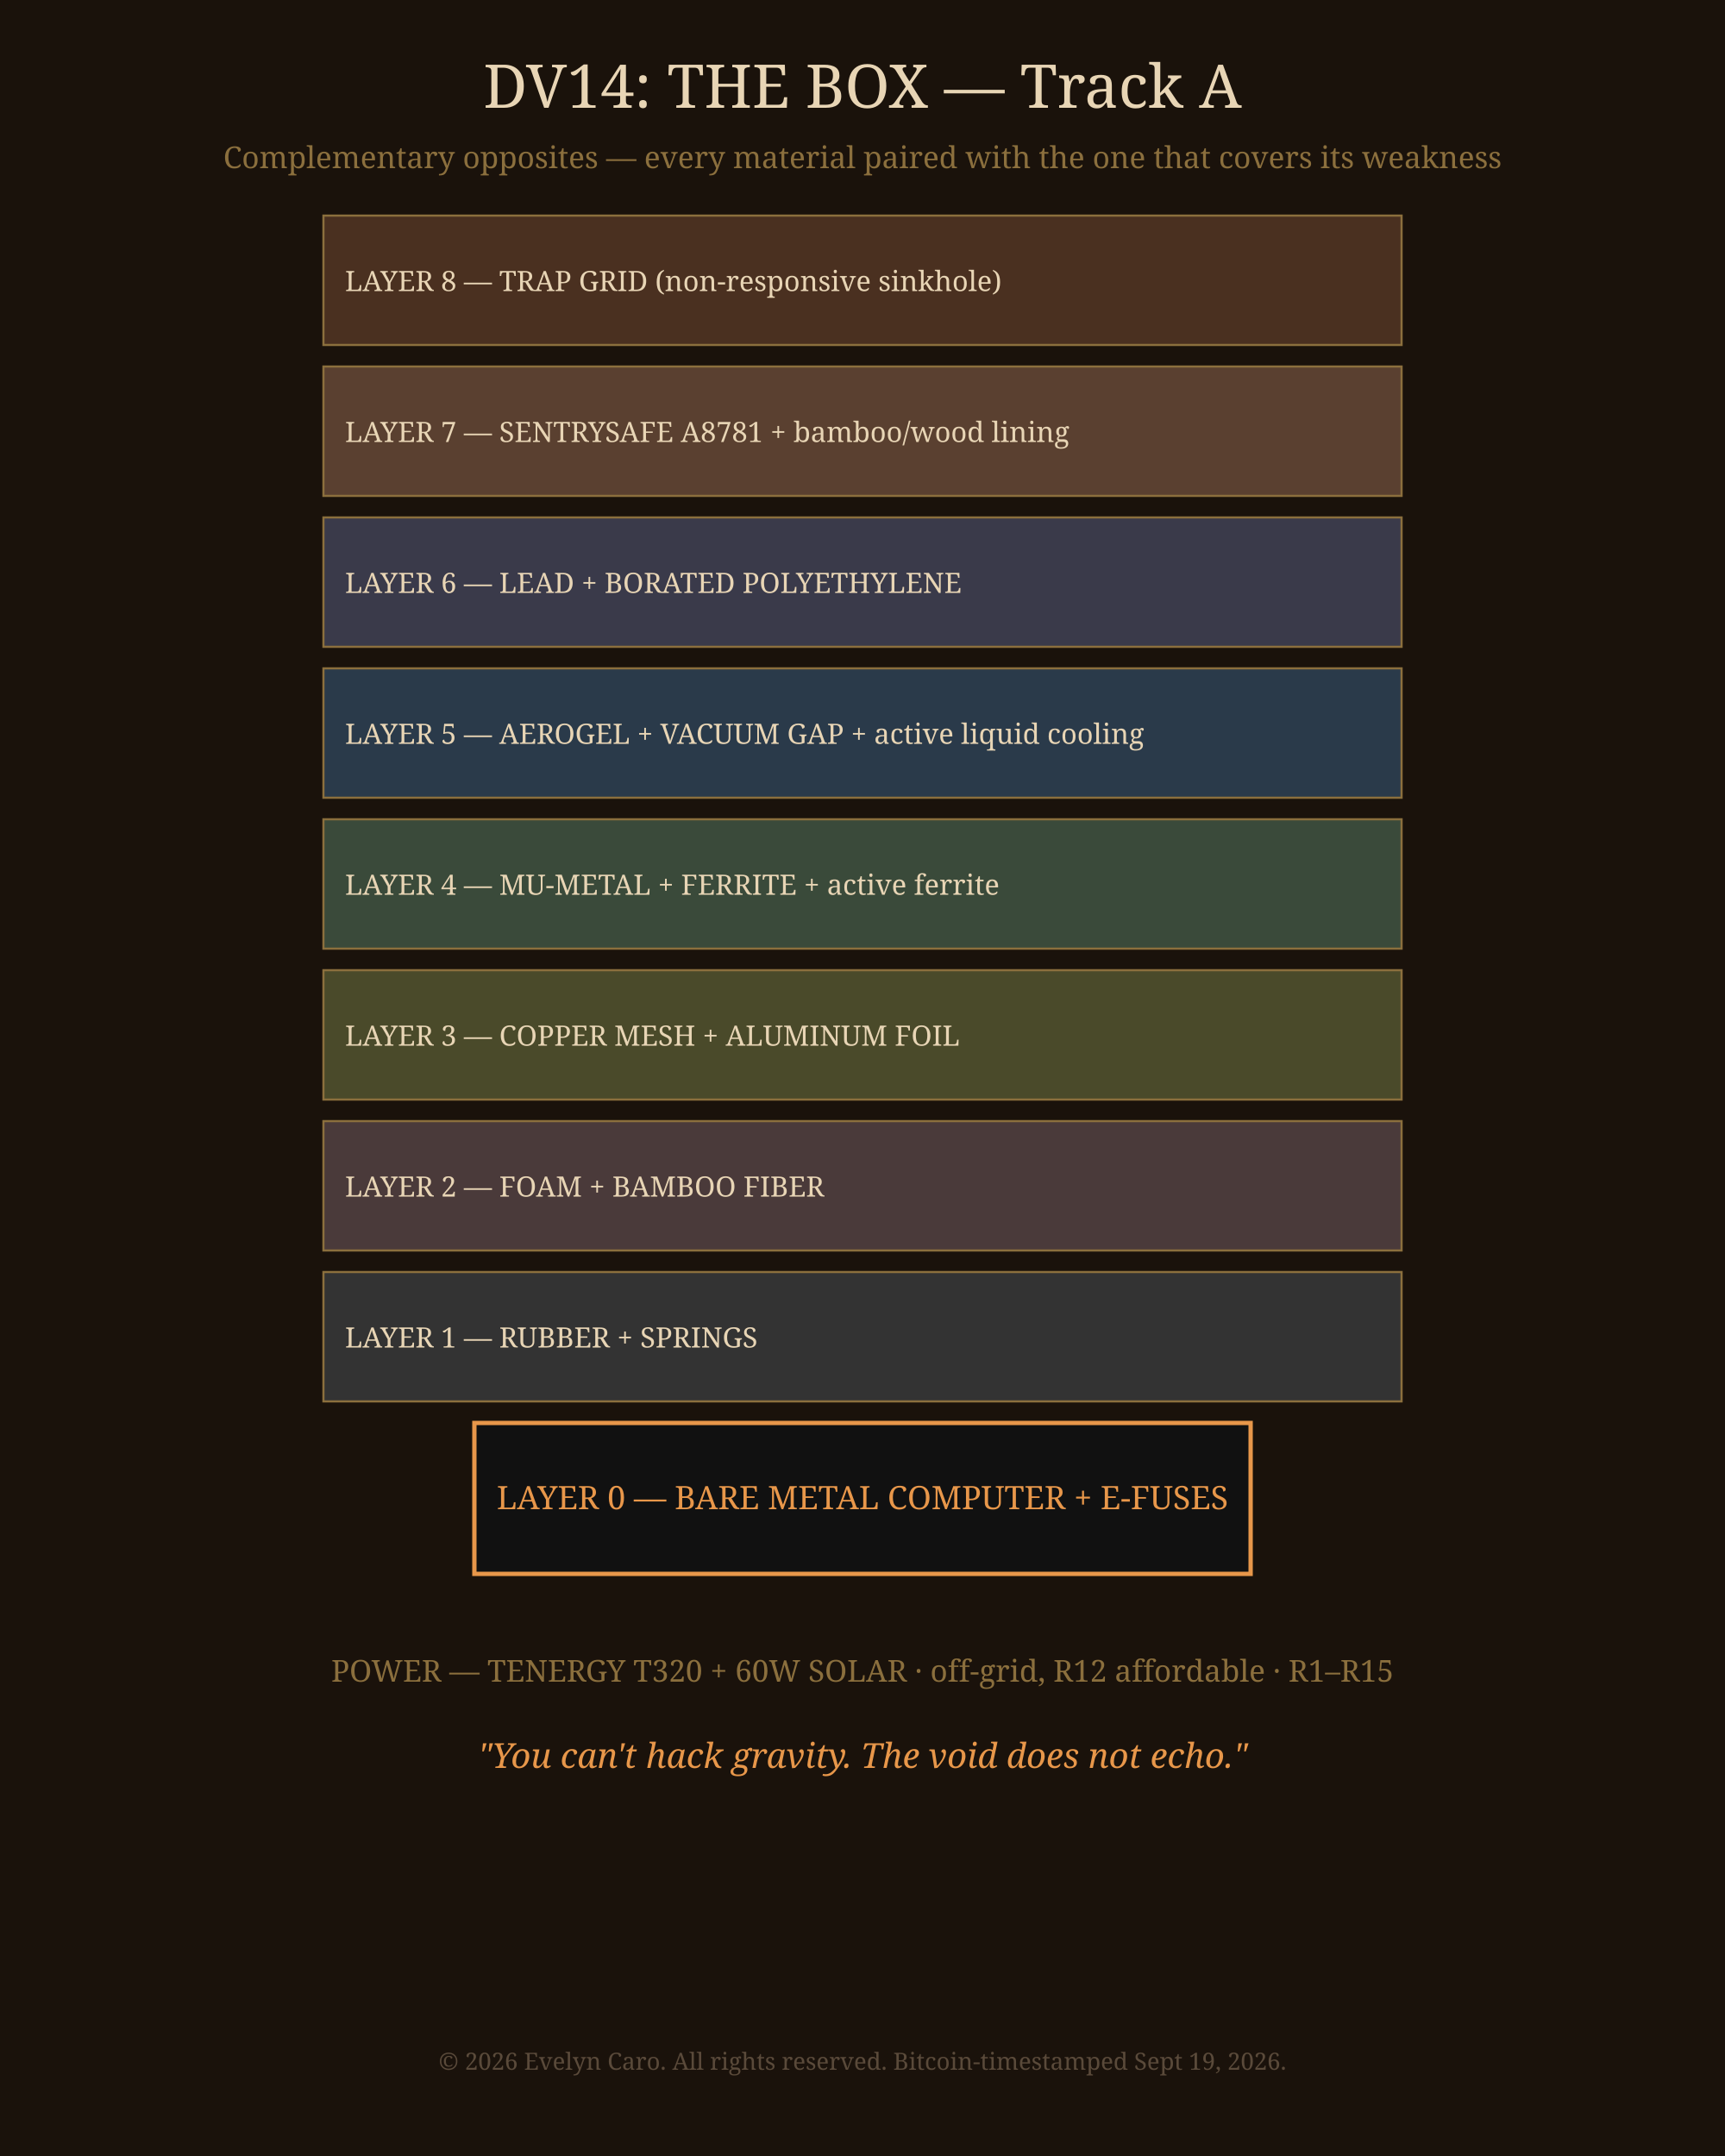
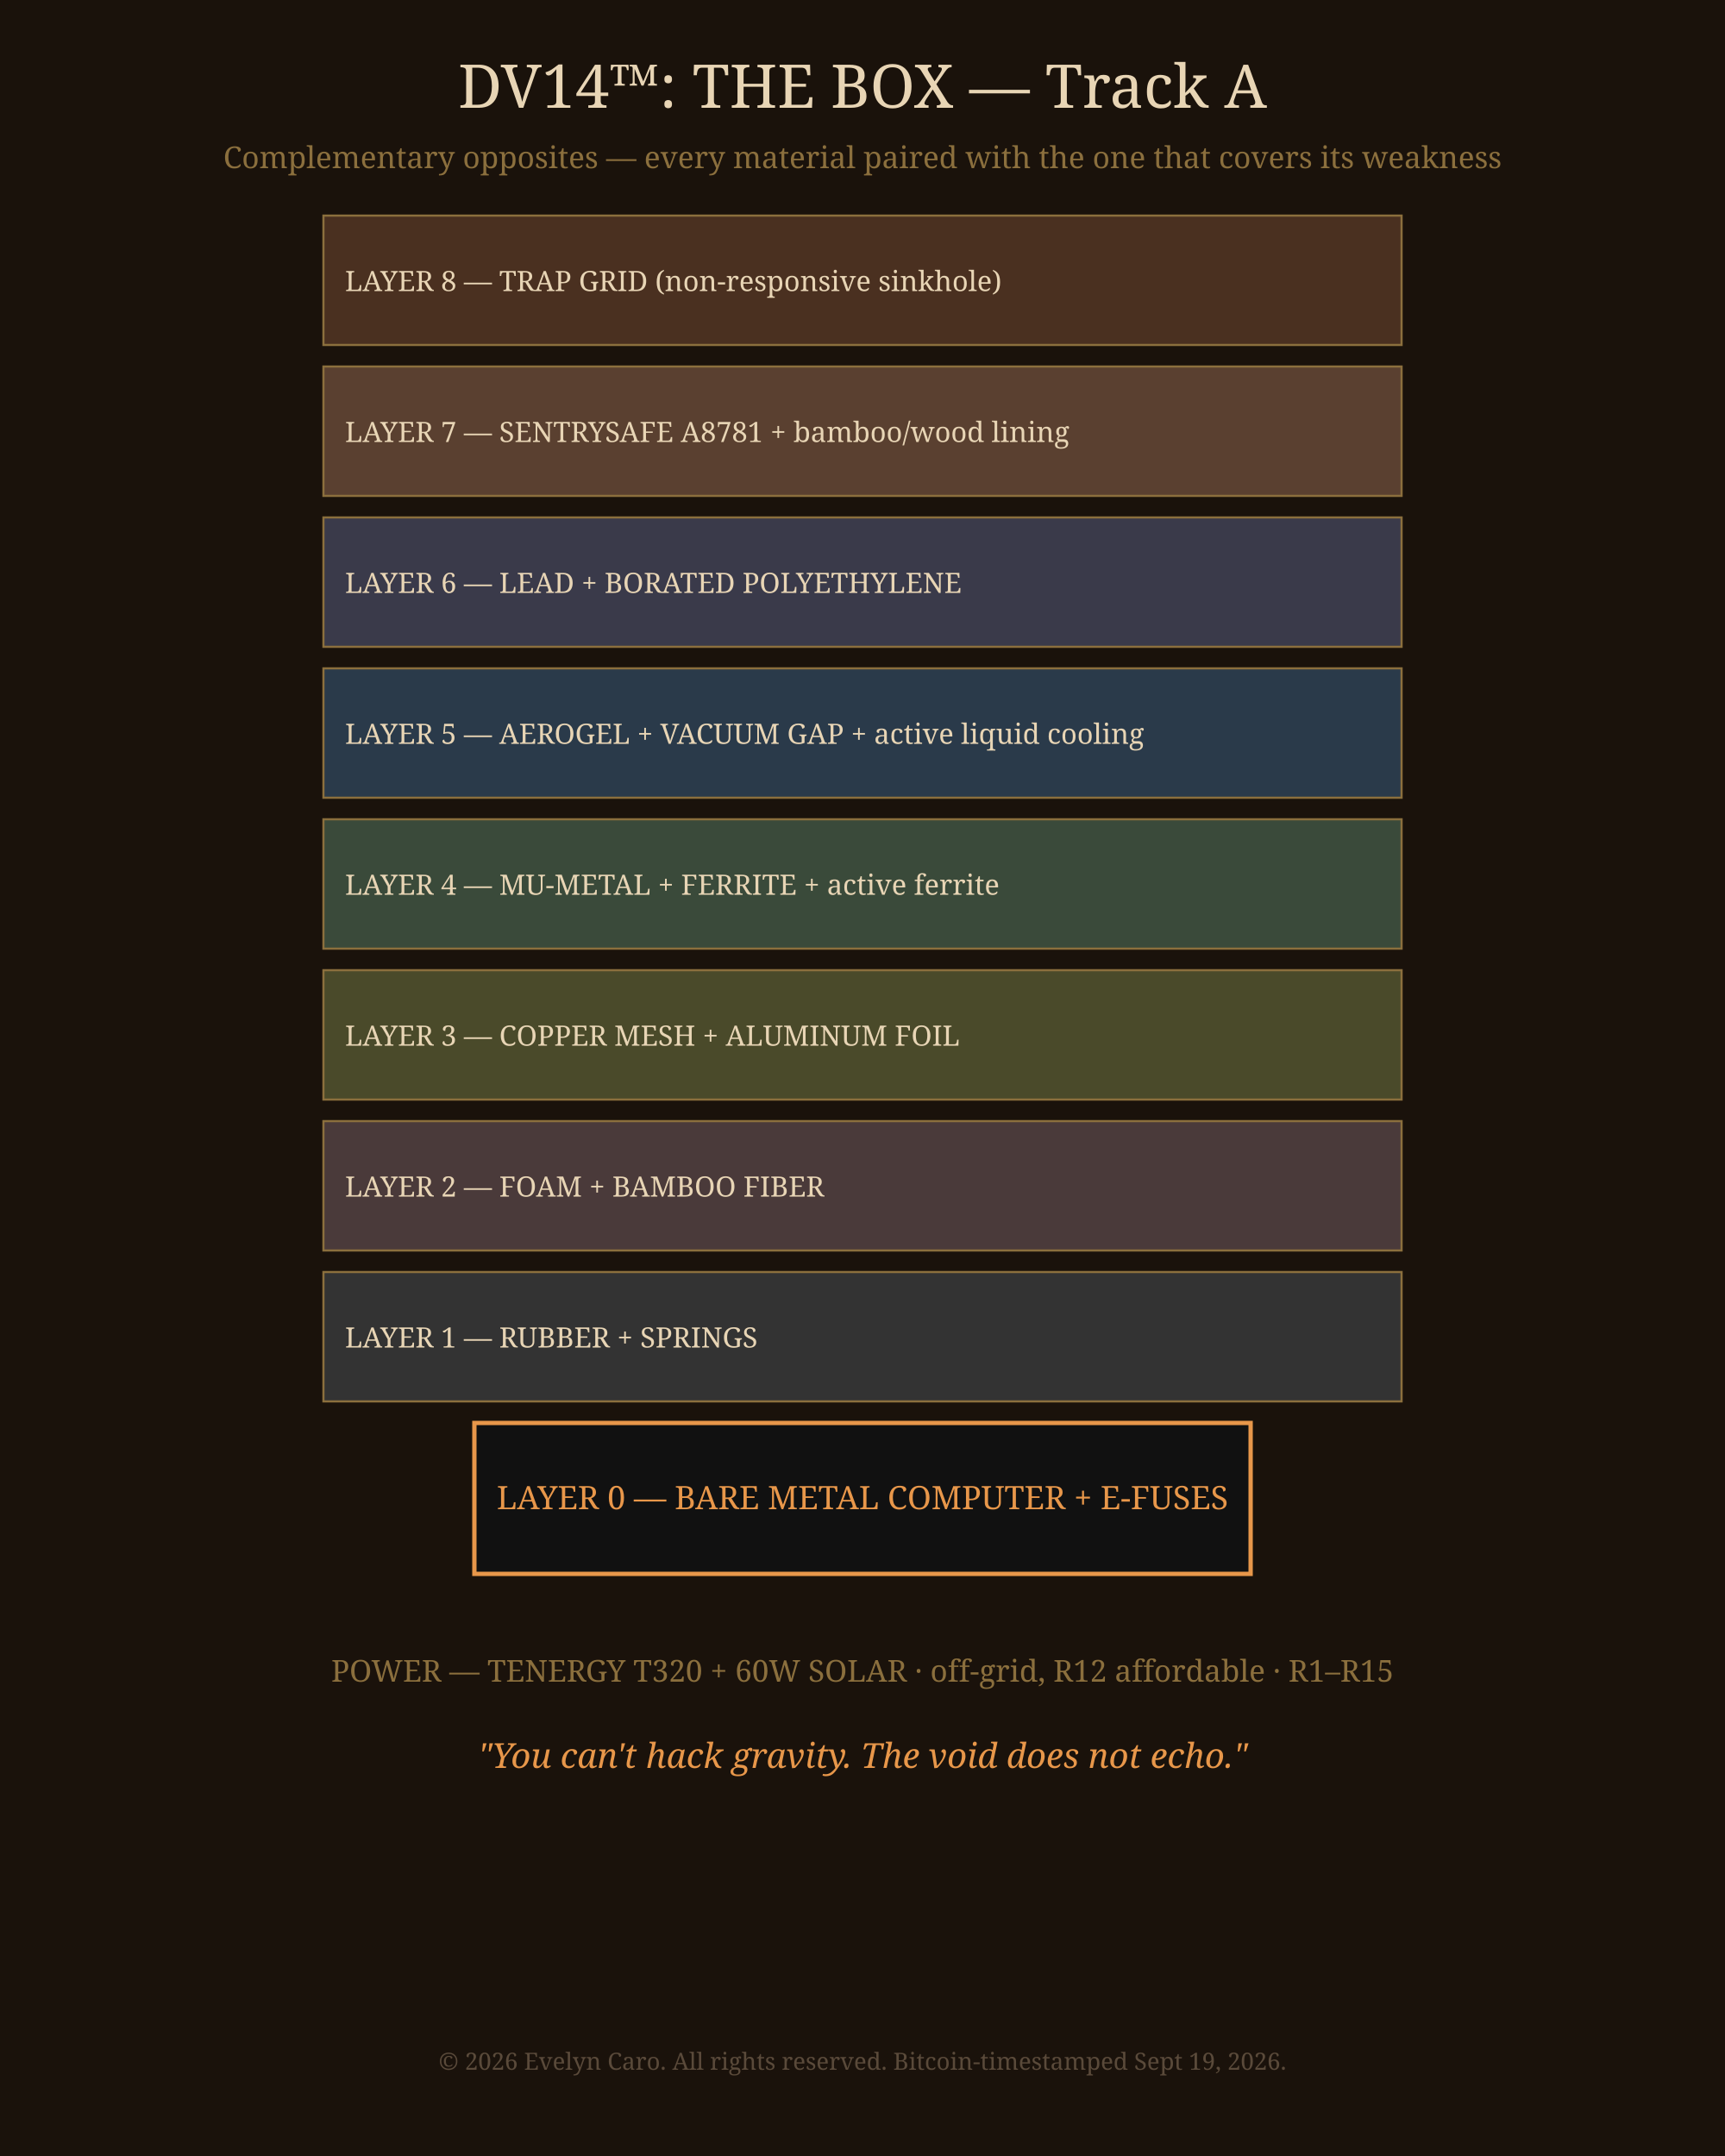
<svg xmlns="http://www.w3.org/2000/svg" viewBox="0 0 800 1000" font-family="Georgia, serif">
  <rect width="800" height="1000" fill="#1a120b" />
-   <text x="400" y="50" fill="#e8d5b5" font-size="28" text-anchor="middle">DV14: THE BOX — Track A</text>
+   <text x="400" y="50" fill="#e8d5b5" font-size="28" text-anchor="middle">DV14™: THE BOX — Track A</text>
  <text x="400" y="78" fill="#8b6f3d" font-size="14" text-anchor="middle">Complementary opposites — every material paired with the one that covers its weakness</text>
  <g font-size="13" fill="#e8d5b5">
    <rect x="150" y="100" width="500" height="60" fill="#4a3020" stroke="#8b6f3d" />
    <text x="160" y="135">LAYER 8 — TRAP GRID (non-responsive sinkhole)</text>
    <rect x="150" y="170" width="500" height="60" fill="#5a4030" stroke="#8b6f3d" />
    <text x="160" y="205">LAYER 7 — SENTRYSAFE A8781 + bamboo/wood lining</text>
    <rect x="150" y="240" width="500" height="60" fill="#3a3a4a" stroke="#8b6f3d" />
    <text x="160" y="275">LAYER 6 — LEAD + BORATED POLYETHYLENE</text>
    <rect x="150" y="310" width="500" height="60" fill="#2a3a4a" stroke="#8b6f3d" />
    <text x="160" y="345">LAYER 5 — AEROGEL + VACUUM GAP + active liquid cooling</text>
    <rect x="150" y="380" width="500" height="60" fill="#3a4a3a" stroke="#8b6f3d" />
    <text x="160" y="415">LAYER 4 — MU-METAL + FERRITE + active ferrite</text>
    <rect x="150" y="450" width="500" height="60" fill="#4a4a2a" stroke="#8b6f3d" />
    <text x="160" y="485">LAYER 3 — COPPER MESH + ALUMINUM FOIL</text>
    <rect x="150" y="520" width="500" height="60" fill="#4a3a3a" stroke="#8b6f3d" />
    <text x="160" y="555">LAYER 2 — FOAM + BAMBOO FIBER</text>
    <rect x="150" y="590" width="500" height="60" fill="#333" stroke="#8b6f3d" />
    <text x="160" y="625">LAYER 1 — RUBBER + SPRINGS</text>
    <rect x="220" y="660" width="360" height="70" fill="#111" stroke="#e8974a" stroke-width="2" />
    <text x="400" y="700" fill="#e8974a" text-anchor="middle" font-size="15">LAYER 0 — BARE METAL COMPUTER + E-FUSES</text>
  </g>
  <text x="400" y="780" fill="#8b6f3d" font-size="14" text-anchor="middle">POWER — TENERGY T320 + 60W SOLAR · off-grid, R12 affordable · R1–R15</text>
  <text x="400" y="820" fill="#e8974a" font-size="16" text-anchor="middle" font-style="italic">"You can't hack gravity. The void does not echo."</text>
  <text x="400" y="960" fill="#5a4a3a" font-size="11" text-anchor="middle">© 2026 Evelyn Caro. All rights reserved. Bitcoin-timestamped Sept 19, 2026.</text>
</svg>
